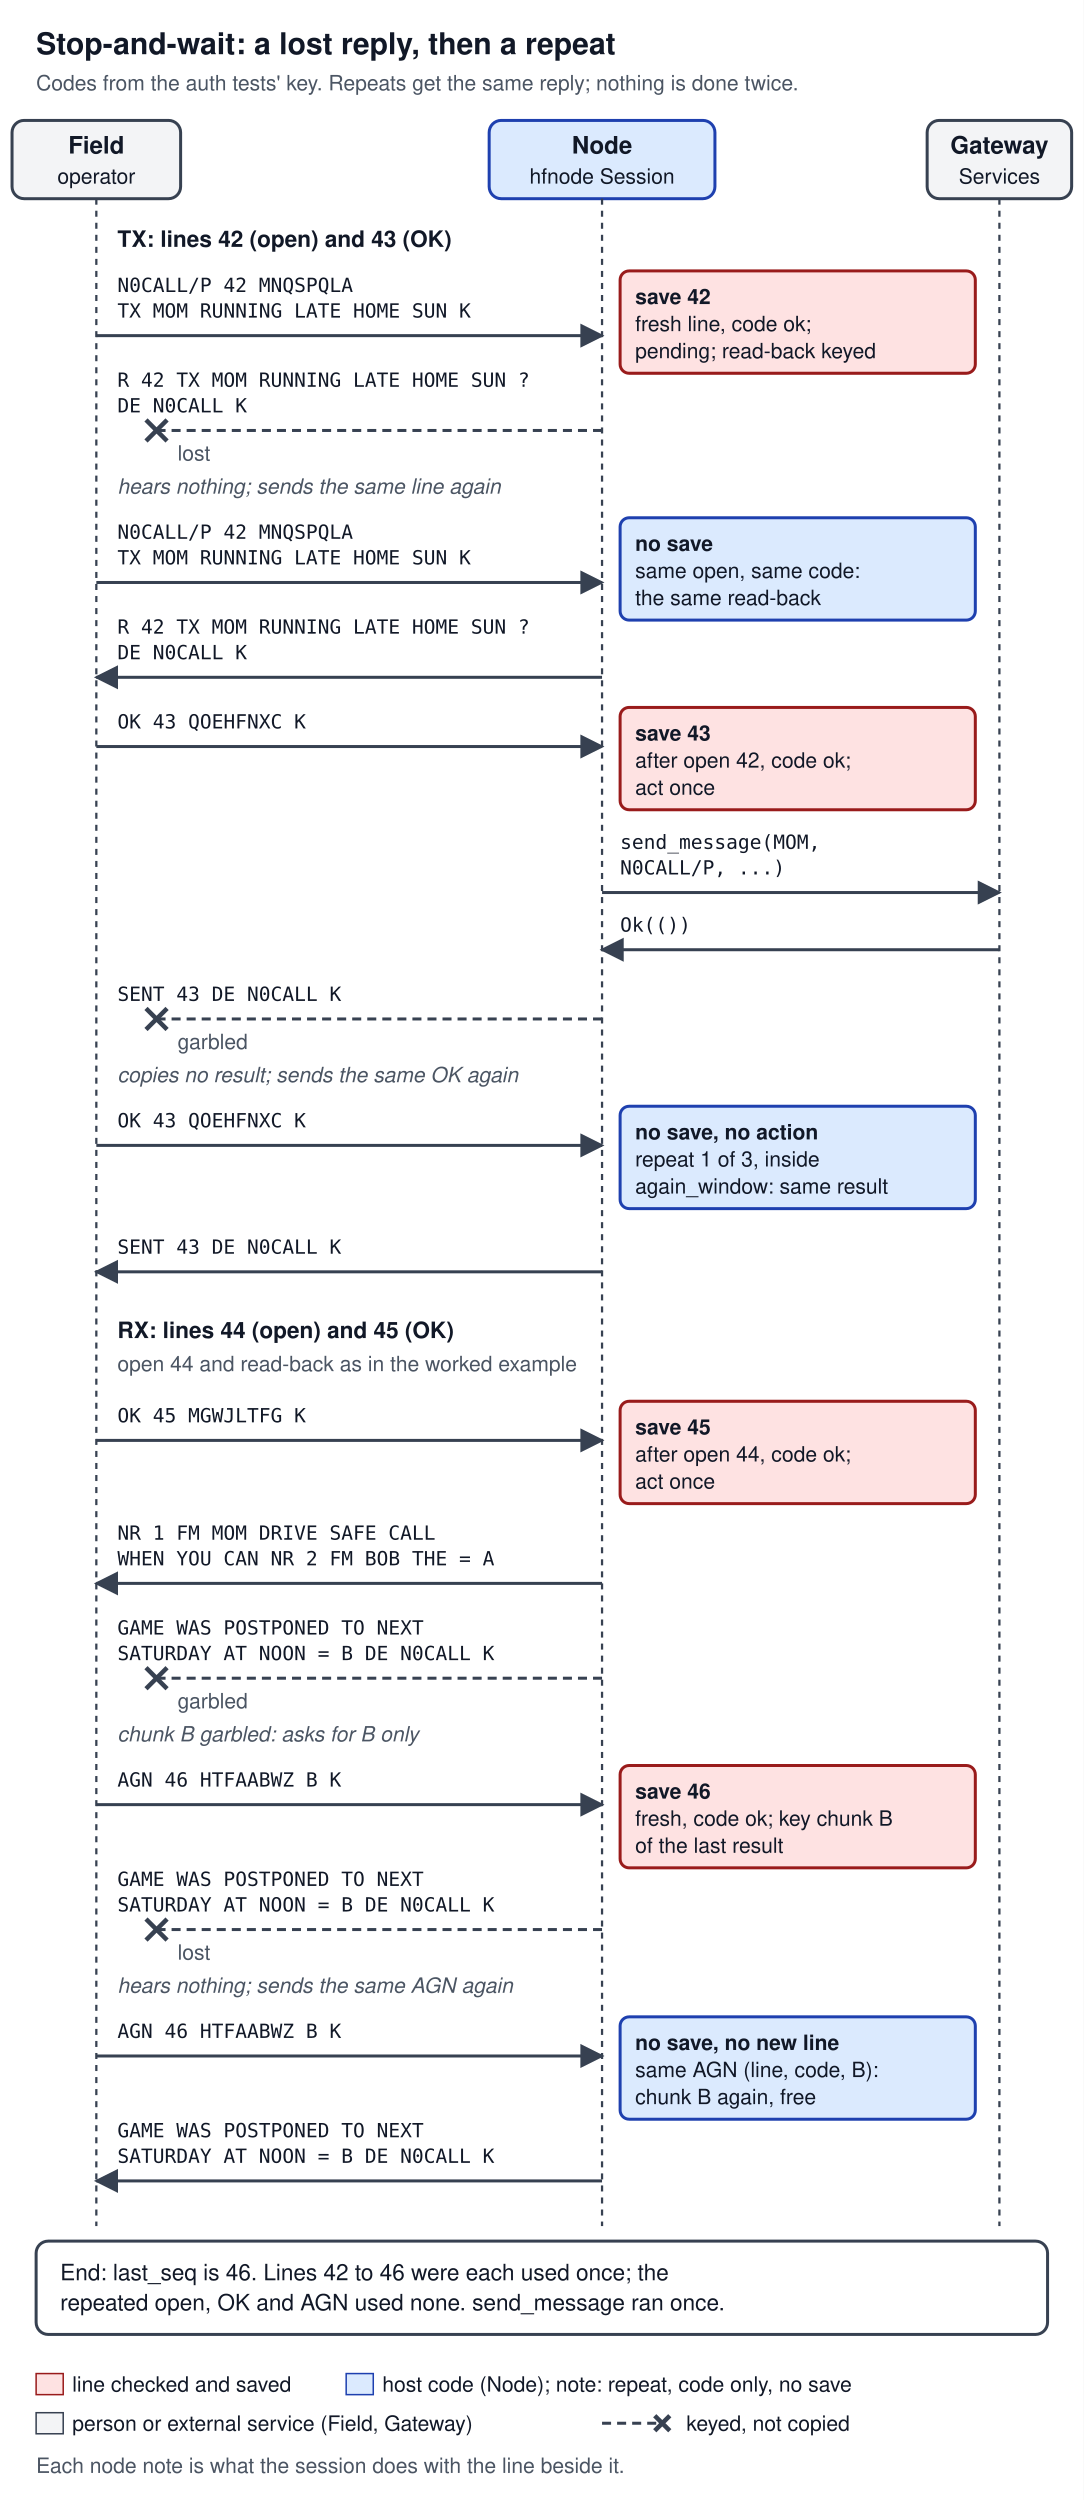
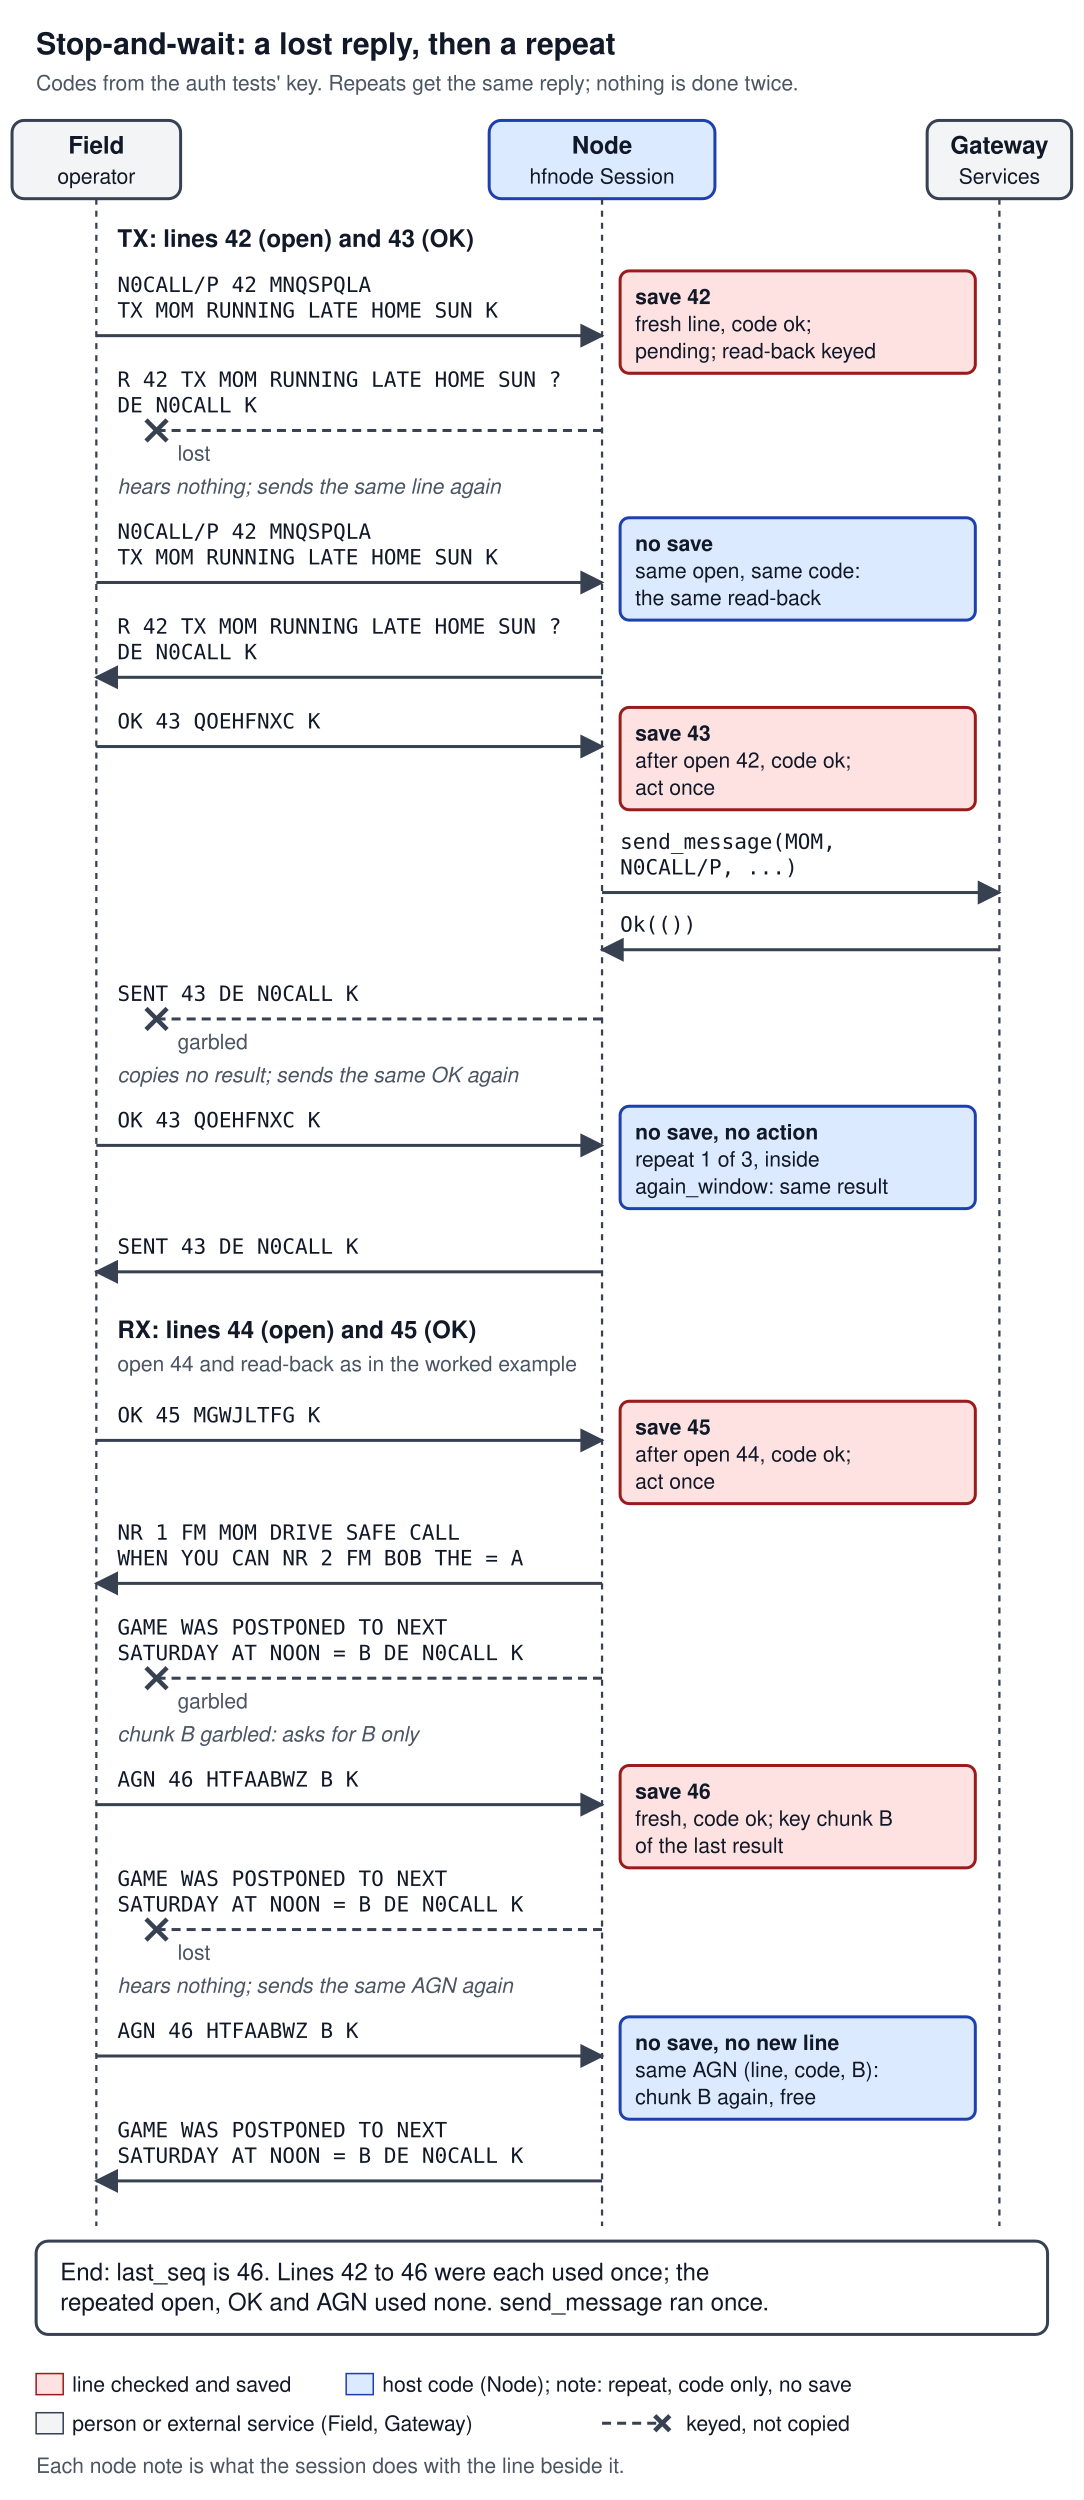
<svg xmlns="http://www.w3.org/2000/svg" viewBox="0 0 720 1661" width="720" height="1661" font-family="Helvetica, Arial, 'Liberation Sans', sans-serif" font-size="16" fill="#111827">
  <defs>
    <marker id="aq03-arrow" viewBox="0 0 10 10" refX="9" refY="5" markerWidth="8" markerHeight="8" orient="auto-start-reverse">
      <path d="M0,0 L10,5 L0,10 z" fill="#374151" />
    </marker>
  </defs>
  <rect x="0" y="0" width="720" height="1661" fill="#ffffff" />
  <text x="24" y="36" font-size="20" font-weight="bold">Stop-and-wait: a lost reply, then a repeat</text>
  <text x="24" y="60" font-size="14" fill="#4b5563">Codes from the auth tests' key. Repeats get the same reply; nothing is done twice.</text>
  <rect x="8" y="80" width="112" height="52" rx="8" fill="#f3f4f6" stroke="#374151" stroke-width="2" />
  <text x="64" y="102" font-size="16" text-anchor="middle" font-weight="bold">Field</text>
  <text x="64" y="122" font-size="14" text-anchor="middle">operator</text>
  <rect x="325" y="80" width="150" height="52" rx="8" fill="#dbeafe" stroke="#1e40af" stroke-width="2" />
  <text x="400" y="102" font-size="16" text-anchor="middle" font-weight="bold">Node</text>
  <text x="400" y="122" font-size="14" text-anchor="middle">hfnode Session</text>
  <rect x="616" y="80" width="96" height="52" rx="8" fill="#f3f4f6" stroke="#374151" stroke-width="2" />
  <text x="664" y="102" font-size="16" text-anchor="middle" font-weight="bold">Gateway</text>
  <text x="664" y="122" font-size="14" text-anchor="middle">Services</text>
  <line x1="64" y1="132" x2="64" y2="1479" stroke="#374151" stroke-width="1.5" stroke-dasharray="4 4" />
  <line x1="400" y1="132" x2="400" y2="1479" stroke="#374151" stroke-width="1.5" stroke-dasharray="4 4" />
  <line x1="664" y1="132" x2="664" y2="1479" stroke="#374151" stroke-width="1.5" stroke-dasharray="4 4" />
-   <text x="78" y="164" font-size="15" font-weight="bold">TX: lines 42 (open) and 43 (OK)</text>
+   <text x="78" y="164" font-size="16" font-weight="bold">TX: lines 42 (open) and 43 (OK)</text>
  <rect x="412" y="180" width="236" height="68" rx="6" fill="#fee2e2" stroke="#991b1b" stroke-width="2" />
  <text x="422" y="202" font-size="14" font-weight="bold">save 42</text>
  <text x="422" y="220" font-size="14">fresh line, code ok;</text>
  <text x="422" y="238" font-size="14">pending; read-back keyed</text>
-   <text x="78" y="194" font-size="13" font-family="Menlo, Consolas, 'DejaVu Sans Mono', monospace">N0CALL/P 42 MNQSPQLA</text>
-   <text x="78" y="211" font-size="13" font-family="Menlo, Consolas, 'DejaVu Sans Mono', monospace">TX MOM RUNNING LATE HOME SUN K</text>
+   <text x="78" y="194" font-size="14" font-family="Menlo, Consolas, 'DejaVu Sans Mono', monospace">N0CALL/P 42 MNQSPQLA</text>
+   <text x="78" y="211" font-size="14" font-family="Menlo, Consolas, 'DejaVu Sans Mono', monospace">TX MOM RUNNING LATE HOME SUN K</text>
  <line x1="64" y1="223" x2="400" y2="223" stroke="#374151" stroke-width="2" marker-end="url(#aq03-arrow)" />
-   <text x="78" y="257" font-size="13" font-family="Menlo, Consolas, 'DejaVu Sans Mono', monospace">R 42 TX MOM RUNNING LATE HOME SUN ?</text>
-   <text x="78" y="274" font-size="13" font-family="Menlo, Consolas, 'DejaVu Sans Mono', monospace">DE N0CALL K</text>
+   <text x="78" y="257" font-size="14" font-family="Menlo, Consolas, 'DejaVu Sans Mono', monospace">R 42 TX MOM RUNNING LATE HOME SUN ?</text>
+   <text x="78" y="274" font-size="14" font-family="Menlo, Consolas, 'DejaVu Sans Mono', monospace">DE N0CALL K</text>
  <line x1="400" y1="286" x2="104" y2="286" stroke="#374151" stroke-width="2" stroke-dasharray="6 4" />
  <path d="M97,279 L111,293 M97,293 L111,279" stroke="#374151" stroke-width="3" fill="none" />
  <text x="118" y="306" font-size="14" fill="#4b5563">lost</text>
  <text x="78" y="328" font-size="14" font-style="italic" fill="#4b5563">hears nothing; sends the same line again</text>
  <rect x="412" y="344" width="236" height="68" rx="6" fill="#dbeafe" stroke="#1e40af" stroke-width="2" />
  <text x="422" y="366" font-size="14" font-weight="bold">no save</text>
  <text x="422" y="384" font-size="14">same open, same code:</text>
  <text x="422" y="402" font-size="14">the same read-back</text>
-   <text x="78" y="358" font-size="13" font-family="Menlo, Consolas, 'DejaVu Sans Mono', monospace">N0CALL/P 42 MNQSPQLA</text>
-   <text x="78" y="375" font-size="13" font-family="Menlo, Consolas, 'DejaVu Sans Mono', monospace">TX MOM RUNNING LATE HOME SUN K</text>
+   <text x="78" y="358" font-size="14" font-family="Menlo, Consolas, 'DejaVu Sans Mono', monospace">N0CALL/P 42 MNQSPQLA</text>
+   <text x="78" y="375" font-size="14" font-family="Menlo, Consolas, 'DejaVu Sans Mono', monospace">TX MOM RUNNING LATE HOME SUN K</text>
  <line x1="64" y1="387" x2="400" y2="387" stroke="#374151" stroke-width="2" marker-end="url(#aq03-arrow)" />
-   <text x="78" y="421" font-size="13" font-family="Menlo, Consolas, 'DejaVu Sans Mono', monospace">R 42 TX MOM RUNNING LATE HOME SUN ?</text>
-   <text x="78" y="438" font-size="13" font-family="Menlo, Consolas, 'DejaVu Sans Mono', monospace">DE N0CALL K</text>
+   <text x="78" y="421" font-size="14" font-family="Menlo, Consolas, 'DejaVu Sans Mono', monospace">R 42 TX MOM RUNNING LATE HOME SUN ?</text>
+   <text x="78" y="438" font-size="14" font-family="Menlo, Consolas, 'DejaVu Sans Mono', monospace">DE N0CALL K</text>
  <line x1="400" y1="450" x2="64" y2="450" stroke="#374151" stroke-width="2" marker-end="url(#aq03-arrow)" />
  <rect x="412" y="470" width="236" height="68" rx="6" fill="#fee2e2" stroke="#991b1b" stroke-width="2" />
  <text x="422" y="492" font-size="14" font-weight="bold">save 43</text>
  <text x="422" y="510" font-size="14">after open 42, code ok;</text>
  <text x="422" y="528" font-size="14">act once</text>
-   <text x="78" y="484" font-size="13" font-family="Menlo, Consolas, 'DejaVu Sans Mono', monospace">OK 43 QOEHFNXC K</text>
+   <text x="78" y="484" font-size="14" font-family="Menlo, Consolas, 'DejaVu Sans Mono', monospace">OK 43 QOEHFNXC K</text>
  <line x1="64" y1="496" x2="400" y2="496" stroke="#374151" stroke-width="2" marker-end="url(#aq03-arrow)" />
-   <text x="412" y="564" font-size="13" font-family="Menlo, Consolas, 'DejaVu Sans Mono', monospace">send_message(MOM,</text>
-   <text x="412" y="581" font-size="13" font-family="Menlo, Consolas, 'DejaVu Sans Mono', monospace">N0CALL/P, ...)</text>
+   <text x="412" y="564" font-size="14" font-family="Menlo, Consolas, 'DejaVu Sans Mono', monospace">send_message(MOM,</text>
+   <text x="412" y="581" font-size="14" font-family="Menlo, Consolas, 'DejaVu Sans Mono', monospace">N0CALL/P, ...)</text>
  <line x1="400" y1="593" x2="664" y2="593" stroke="#374151" stroke-width="2" marker-end="url(#aq03-arrow)" />
-   <text x="412" y="619" font-size="13" font-family="Menlo, Consolas, 'DejaVu Sans Mono', monospace">Ok(())</text>
+   <text x="412" y="619" font-size="14" font-family="Menlo, Consolas, 'DejaVu Sans Mono', monospace">Ok(())</text>
  <line x1="664" y1="631" x2="400" y2="631" stroke="#374151" stroke-width="2" marker-end="url(#aq03-arrow)" />
-   <text x="78" y="665" font-size="13" font-family="Menlo, Consolas, 'DejaVu Sans Mono', monospace">SENT 43 DE N0CALL K</text>
+   <text x="78" y="665" font-size="14" font-family="Menlo, Consolas, 'DejaVu Sans Mono', monospace">SENT 43 DE N0CALL K</text>
  <line x1="400" y1="677" x2="104" y2="677" stroke="#374151" stroke-width="2" stroke-dasharray="6 4" />
  <path d="M97,670 L111,684 M97,684 L111,670" stroke="#374151" stroke-width="3" fill="none" />
  <text x="118" y="697" font-size="14" fill="#4b5563">garbled</text>
  <text x="78" y="719" font-size="14" font-style="italic" fill="#4b5563">copies no result; sends the same OK again</text>
  <rect x="412" y="735" width="236" height="68" rx="6" fill="#dbeafe" stroke="#1e40af" stroke-width="2" />
  <text x="422" y="757" font-size="14" font-weight="bold">no save, no action</text>
  <text x="422" y="775" font-size="14">repeat 1 of 3, inside</text>
  <text x="422" y="793" font-size="14">again_window: same result</text>
-   <text x="78" y="749" font-size="13" font-family="Menlo, Consolas, 'DejaVu Sans Mono', monospace">OK 43 QOEHFNXC K</text>
+   <text x="78" y="749" font-size="14" font-family="Menlo, Consolas, 'DejaVu Sans Mono', monospace">OK 43 QOEHFNXC K</text>
  <line x1="64" y1="761" x2="400" y2="761" stroke="#374151" stroke-width="2" marker-end="url(#aq03-arrow)" />
-   <text x="78" y="833" font-size="13" font-family="Menlo, Consolas, 'DejaVu Sans Mono', monospace">SENT 43 DE N0CALL K</text>
+   <text x="78" y="833" font-size="14" font-family="Menlo, Consolas, 'DejaVu Sans Mono', monospace">SENT 43 DE N0CALL K</text>
  <line x1="400" y1="845" x2="64" y2="845" stroke="#374151" stroke-width="2" marker-end="url(#aq03-arrow)" />
-   <text x="78" y="889" font-size="15" font-weight="bold">RX: lines 44 (open) and 45 (OK)</text>
+   <text x="78" y="889" font-size="16" font-weight="bold">RX: lines 44 (open) and 45 (OK)</text>
  <text x="78" y="911" font-size="14" fill="#4b5563">open 44 and read-back as in the worked example</text>
  <rect x="412" y="931" width="236" height="68" rx="6" fill="#fee2e2" stroke="#991b1b" stroke-width="2" />
  <text x="422" y="953" font-size="14" font-weight="bold">save 45</text>
  <text x="422" y="971" font-size="14">after open 44, code ok;</text>
  <text x="422" y="989" font-size="14">act once</text>
-   <text x="78" y="945" font-size="13" font-family="Menlo, Consolas, 'DejaVu Sans Mono', monospace">OK 45 MGWJLTFG K</text>
+   <text x="78" y="945" font-size="14" font-family="Menlo, Consolas, 'DejaVu Sans Mono', monospace">OK 45 MGWJLTFG K</text>
  <line x1="64" y1="957" x2="400" y2="957" stroke="#374151" stroke-width="2" marker-end="url(#aq03-arrow)" />
-   <text x="78" y="1023" font-size="13" font-family="Menlo, Consolas, 'DejaVu Sans Mono', monospace">NR 1 FM MOM DRIVE SAFE CALL</text>
-   <text x="78" y="1040" font-size="13" font-family="Menlo, Consolas, 'DejaVu Sans Mono', monospace">WHEN YOU CAN NR 2 FM BOB THE = A</text>
+   <text x="78" y="1023" font-size="14" font-family="Menlo, Consolas, 'DejaVu Sans Mono', monospace">NR 1 FM MOM DRIVE SAFE CALL</text>
+   <text x="78" y="1040" font-size="14" font-family="Menlo, Consolas, 'DejaVu Sans Mono', monospace">WHEN YOU CAN NR 2 FM BOB THE = A</text>
  <line x1="400" y1="1052" x2="64" y2="1052" stroke="#374151" stroke-width="2" marker-end="url(#aq03-arrow)" />
-   <text x="78" y="1086" font-size="13" font-family="Menlo, Consolas, 'DejaVu Sans Mono', monospace">GAME WAS POSTPONED TO NEXT</text>
-   <text x="78" y="1103" font-size="13" font-family="Menlo, Consolas, 'DejaVu Sans Mono', monospace">SATURDAY AT NOON = B DE N0CALL K</text>
+   <text x="78" y="1086" font-size="14" font-family="Menlo, Consolas, 'DejaVu Sans Mono', monospace">GAME WAS POSTPONED TO NEXT</text>
+   <text x="78" y="1103" font-size="14" font-family="Menlo, Consolas, 'DejaVu Sans Mono', monospace">SATURDAY AT NOON = B DE N0CALL K</text>
  <line x1="400" y1="1115" x2="104" y2="1115" stroke="#374151" stroke-width="2" stroke-dasharray="6 4" />
  <path d="M97,1108 L111,1122 M97,1122 L111,1108" stroke="#374151" stroke-width="3" fill="none" />
  <text x="118" y="1135" font-size="14" fill="#4b5563">garbled</text>
  <text x="78" y="1157" font-size="14" font-style="italic" fill="#4b5563">chunk B garbled: asks for B only</text>
  <rect x="412" y="1173" width="236" height="68" rx="6" fill="#fee2e2" stroke="#991b1b" stroke-width="2" />
  <text x="422" y="1195" font-size="14" font-weight="bold">save 46</text>
  <text x="422" y="1213" font-size="14">fresh, code ok; key chunk B</text>
  <text x="422" y="1231" font-size="14">of the last result</text>
-   <text x="78" y="1187" font-size="13" font-family="Menlo, Consolas, 'DejaVu Sans Mono', monospace">AGN 46 HTFAABWZ B K</text>
+   <text x="78" y="1187" font-size="14" font-family="Menlo, Consolas, 'DejaVu Sans Mono', monospace">AGN 46 HTFAABWZ B K</text>
  <line x1="64" y1="1199" x2="400" y2="1199" stroke="#374151" stroke-width="2" marker-end="url(#aq03-arrow)" />
-   <text x="78" y="1253" font-size="13" font-family="Menlo, Consolas, 'DejaVu Sans Mono', monospace">GAME WAS POSTPONED TO NEXT</text>
-   <text x="78" y="1270" font-size="13" font-family="Menlo, Consolas, 'DejaVu Sans Mono', monospace">SATURDAY AT NOON = B DE N0CALL K</text>
+   <text x="78" y="1253" font-size="14" font-family="Menlo, Consolas, 'DejaVu Sans Mono', monospace">GAME WAS POSTPONED TO NEXT</text>
+   <text x="78" y="1270" font-size="14" font-family="Menlo, Consolas, 'DejaVu Sans Mono', monospace">SATURDAY AT NOON = B DE N0CALL K</text>
  <line x1="400" y1="1282" x2="104" y2="1282" stroke="#374151" stroke-width="2" stroke-dasharray="6 4" />
  <path d="M97,1275 L111,1289 M97,1289 L111,1275" stroke="#374151" stroke-width="3" fill="none" />
  <text x="118" y="1302" font-size="14" fill="#4b5563">lost</text>
  <text x="78" y="1324" font-size="14" font-style="italic" fill="#4b5563">hears nothing; sends the same AGN again</text>
  <rect x="412" y="1340" width="236" height="68" rx="6" fill="#dbeafe" stroke="#1e40af" stroke-width="2" />
  <text x="422" y="1362" font-size="14" font-weight="bold">no save, no new line</text>
  <text x="422" y="1380" font-size="14">same AGN (line, code, B):</text>
  <text x="422" y="1398" font-size="14">chunk B again, free</text>
-   <text x="78" y="1354" font-size="13" font-family="Menlo, Consolas, 'DejaVu Sans Mono', monospace">AGN 46 HTFAABWZ B K</text>
+   <text x="78" y="1354" font-size="14" font-family="Menlo, Consolas, 'DejaVu Sans Mono', monospace">AGN 46 HTFAABWZ B K</text>
  <line x1="64" y1="1366" x2="400" y2="1366" stroke="#374151" stroke-width="2" marker-end="url(#aq03-arrow)" />
-   <text x="78" y="1420" font-size="13" font-family="Menlo, Consolas, 'DejaVu Sans Mono', monospace">GAME WAS POSTPONED TO NEXT</text>
-   <text x="78" y="1437" font-size="13" font-family="Menlo, Consolas, 'DejaVu Sans Mono', monospace">SATURDAY AT NOON = B DE N0CALL K</text>
+   <text x="78" y="1420" font-size="14" font-family="Menlo, Consolas, 'DejaVu Sans Mono', monospace">GAME WAS POSTPONED TO NEXT</text>
+   <text x="78" y="1437" font-size="14" font-family="Menlo, Consolas, 'DejaVu Sans Mono', monospace">SATURDAY AT NOON = B DE N0CALL K</text>
  <line x1="400" y1="1449" x2="64" y2="1449" stroke="#374151" stroke-width="2" marker-end="url(#aq03-arrow)" />
  <rect x="24" y="1489" width="672" height="62" rx="8" fill="#ffffff" stroke="#374151" stroke-width="2" />
-   <text x="40" y="1515" font-size="15">End: last_seq is 46. Lines 42 to 46 were each used once; the</text>
-   <text x="40" y="1535" font-size="15">repeated open, OK and AGN used none. send_message ran once.</text>
+   <text x="40" y="1515" font-size="16">End: last_seq is 46. Lines 42 to 46 were each used once; the</text>
+   <text x="40" y="1535" font-size="16">repeated open, OK and AGN used none. send_message ran once.</text>
  <rect x="24" y="1577" width="18" height="14" fill="#fee2e2" stroke="#991b1b" />
  <text x="48" y="1589" font-size="14">line checked and saved</text>
  <rect x="230" y="1577" width="18" height="14" fill="#dbeafe" stroke="#1e40af" />
  <text x="254" y="1589" font-size="14">host code (Node); note: repeat, code only, no save</text>
  <rect x="24" y="1603" width="18" height="14" fill="#f3f4f6" stroke="#374151" />
  <text x="48" y="1615" font-size="14">person or external service (Field, Gateway)</text>
  <line x1="400" y1="1610" x2="440" y2="1610" stroke="#374151" stroke-width="2" stroke-dasharray="6 4" />
  <path d="M435,1605 L445,1615 M435,1615 L445,1605" stroke="#374151" stroke-width="3" fill="none" />
  <text x="456" y="1615" font-size="14">keyed, not copied</text>
  <text x="24" y="1643" font-size="14" fill="#4b5563">Each node note is what the session does with the line beside it.</text>
</svg>
